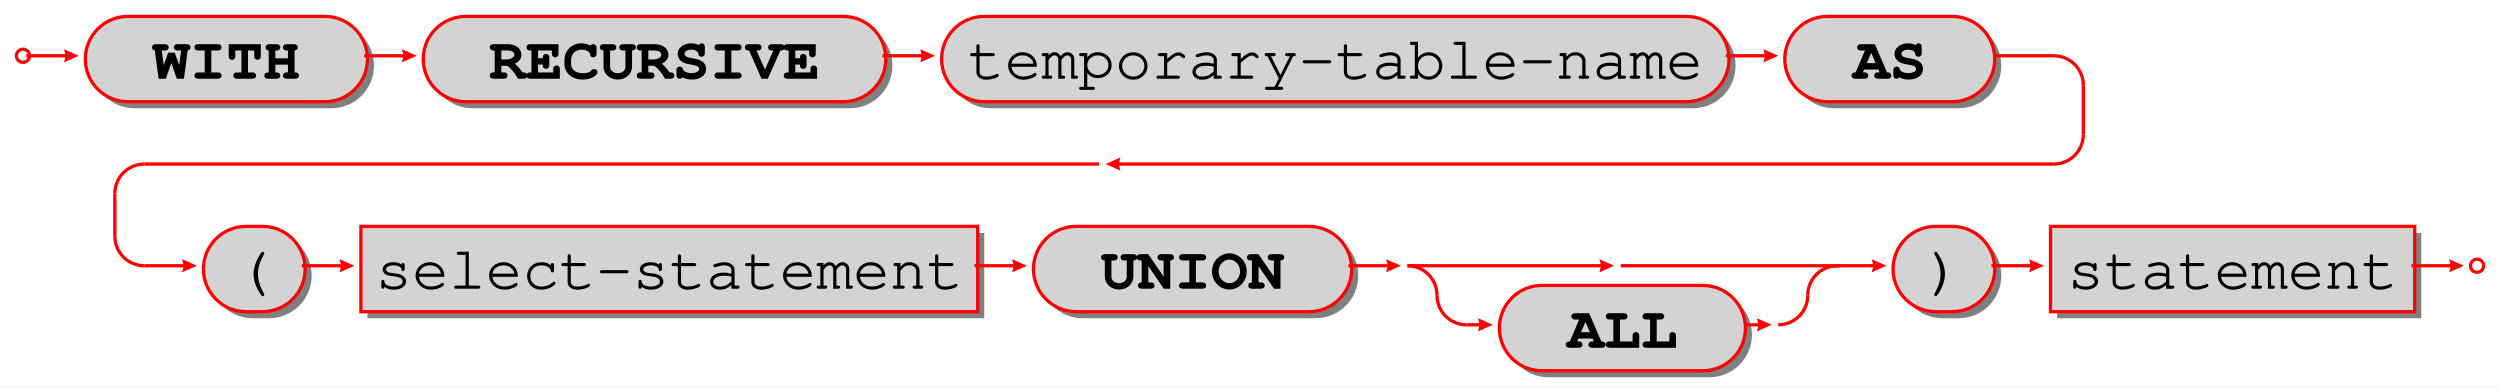
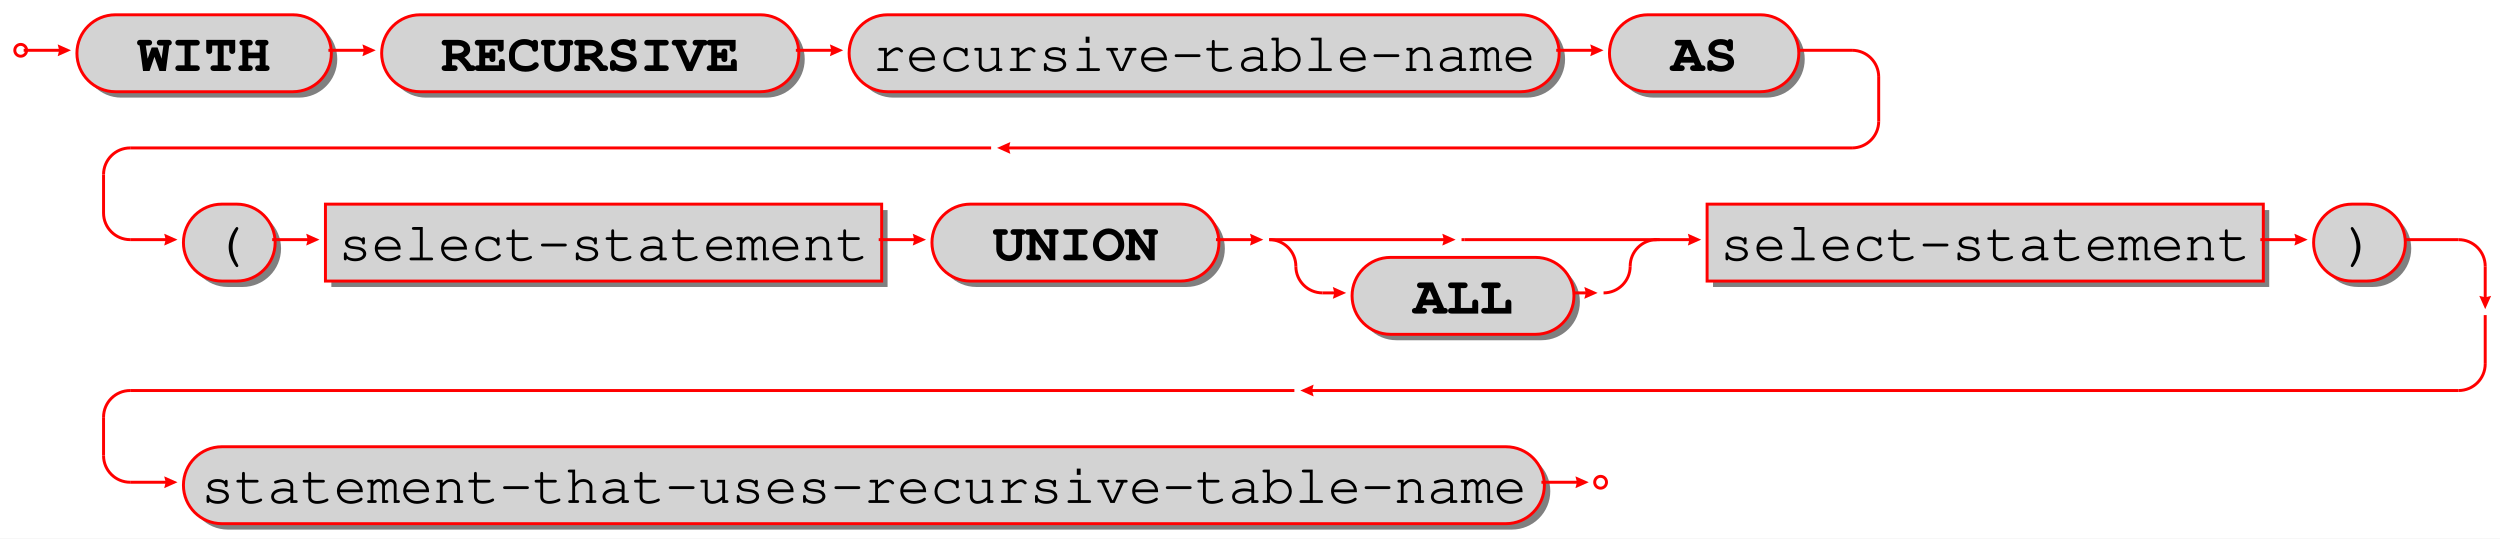
- <svg xmlns="http://www.w3.org/2000/svg" xml:space="preserve" width="762" height="118" version="1.1">
+ <svg xmlns="http://www.w3.org/2000/svg" xml:space="preserve" width="845" height="182" version="1.1">
  <style type="text/css">

.box_font {fill:#000000; text-anchor:middle;
    font-family:Courier; font-size:14pt; font-weight:regular; font-style:normal;}
.name_font {fill:#000000; text-anchor:middle;
    font-family:Courier; font-size:14pt; font-weight:regular; font-style:normal;}
.title_font {fill:#000000; text-anchor:middle;
    font-family:Sans; font-size:22pt; font-weight:bold; font-style:normal;}
.bubble_font {fill:#000000; text-anchor:middle;
    font-family:Courier; font-size:14pt; font-weight:bold; font-style:normal;}
.token_font {fill:#000000; text-anchor:middle;
    font-family:Courier; font-size:14pt; font-weight:bold; font-style:normal;}
.label {fill:#000;
  text-anchor:middle;
  font-size:16pt; font-weight:bold; font-family:Sans;}
.link {fill: #0D47A1;}
.link:hover {fill: #0D47A1; text-decoration:underline;}
.link:visited {fill: #4A148C;}

</style>
  <defs>
    <marker id="arrow" markerWidth="5" markerHeight="4" refX="2.5" refY="2" orient="auto" markerUnits="strokeWidth">
      <path d="M0,0 L0.5,2 L0,4 L4.5,2 z" fill="#FF0000" />
    </marker>
  </defs>
  <rect width="100%" height="100%" fill="white" />
  <path d="M41.0,33.0 A13.0,13.0 0 0,1 41.0,7.0 H101.0 A13.0,13.0 0 0,1 101.0,33.0 z" stroke="none" fill-opacity="0.498" fill="#000000" />
  <path d="M144.0,33.0 A13.0,13.0 0 0,1 144.0,7.0 H259.0 A13.0,13.0 0 0,1 259.0,33.0 z" stroke="none" fill-opacity="0.498" fill="#000000" />
  <path d="M302.0,33.0 A13.0,13.0 0 0,1 302.0,7.0 H516.0 A13.0,13.0 0 0,1 516.0,33.0 z" stroke="none" fill-opacity="0.498" fill="#000000" />
  <path d="M559.0,33.0 A13.0,13.0 0 0,1 559.0,7.0 H597.0 A13.0,13.0 0 0,1 597.0,33.0 z" stroke="none" fill-opacity="0.498" fill="#000000" />
  <path d="M77.0,97.0 A13.0,13.0 0 0,1 77.0,71.0 H82.0 A13.0,13.0 0 0,1 82.0,97.0 z" stroke="none" fill-opacity="0.498" fill="#000000" />
  <rect x="112.0" y="71.0" width="188.0" height="26.0" stroke="none" fill-opacity="0.498" fill="#000000" />
  <path d="M330.0,97.0 A13.0,13.0 0 0,1 330.0,71.0 H401.0 A13.0,13.0 0 0,1 401.0,97.0 z" stroke="none" fill-opacity="0.498" fill="#000000" />
  <path d="M472.0,115.0 A13.0,13.0 0 0,1 472.0,89.0 H521.0 A13.0,13.0 0 0,1 521.0,115.0 z" stroke="none" fill-opacity="0.498" fill="#000000" />
-   <path d="M592.0,97.0 A13.0,13.0 0 0,1 592.0,71.0 H597.0 A13.0,13.0 0 0,1 597.0,97.0 z" stroke="none" fill-opacity="0.498" fill="#000000" />
-   <rect x="627.0" y="71.0" width="111.0" height="26.0" stroke="none" fill-opacity="0.498" fill="#000000" />
+   <rect x="579.0" y="71.0" width="188.0" height="26.0" stroke="none" fill-opacity="0.498" fill="#000000" />
+   <path d="M797.0,97.0 A13.0,13.0 0 0,1 797.0,71.0 H802.0 A13.0,13.0 0 0,1 802.0,97.0 z" stroke="none" fill-opacity="0.498" fill="#000000" />
+   <path d="M77.0,179.0 A13.0,13.0 0 0,1 77.0,153.0 H511.0 A13.0,13.0 0 0,1 511.0,179.0 z" stroke="none" fill-opacity="0.498" fill="#000000" />
  <circle cx="7" cy="17.0" r="2" stroke="#FF0000" stroke-width="1" fill="#FFFFFF" />
  <path d="M39.0,31.0 A13.0,13.0 0 0,1 39.0,5.0 H99.0 A13.0,13.0 0 0,1 99.0,31.0 z" stroke="#FF0000" stroke-width="1" fill="#D3D3D3" />
  <text class="token_font" x="69.0" y="24.0"> WITH </text>
  <path d="M142.0,31.0 A13.0,13.0 0 0,1 142.0,5.0 H257.0 A13.0,13.0 0 0,1 257.0,31.0 z" stroke="#FF0000" stroke-width="1" fill="#D3D3D3" />
  <text class="token_font" x="199.5" y="24.0"> RECURSIVE </text>
  <line x1="111.0" y1="17.0" x2="125.0" y2="17.0" stroke="#FF0000" stroke-width="1" marker-end="url(#arrow)" />
  <path d="M300.0,31.0 A13.0,13.0 0 0,1 300.0,5.0 H514.0 A13.0,13.0 0 0,1 514.0,31.0 z" stroke="#FF0000" stroke-width="1" fill="#D3D3D3" />
-   <text class="name_font" x="407.0" y="24.0">temporary-table-name</text>
+   <text class="name_font" x="407.0" y="24.0">recursive-table-name</text>
  <line x1="269.0" y1="17.0" x2="283.0" y2="17.0" stroke="#FF0000" stroke-width="1" marker-end="url(#arrow)" />
  <path d="M557.0,31.0 A13.0,13.0 0 0,1 557.0,5.0 H595.0 A13.0,13.0 0 0,1 595.0,31.0 z" stroke="#FF0000" stroke-width="1" fill="#D3D3D3" />
  <text class="token_font" x="576.0" y="24.0"> AS </text>
  <line x1="526.0" y1="17.0" x2="540.0" y2="17.0" stroke="#FF0000" stroke-width="1" marker-end="url(#arrow)" />
  <path d="M75.0,95.0 A13.0,13.0 0 0,1 75.0,69.0 H80.0 A13.0,13.0 0 0,1 80.0,95.0 z" stroke="#FF0000" stroke-width="1" fill="#D3D3D3" />
  <text class="name_font" x="77.5" y="88.0">(</text>
  <rect x="110.0" y="69.0" width="188.0" height="26.0" stroke="#FF0000" stroke-width="1" fill="#D3D3D3" />
  <text class="box_font" x="204.0" y="88.0">select-statement</text>
  <line x1="92.0" y1="81.0" x2="106.0" y2="81.0" stroke="#FF0000" stroke-width="1" marker-end="url(#arrow)" />
  <path d="M328.0,95.0 A13.0,13.0 0 0,1 328.0,69.0 H399.0 A13.0,13.0 0 0,1 399.0,95.0 z" stroke="#FF0000" stroke-width="1" fill="#D3D3D3" />
  <text class="token_font" x="363.5" y="88.0"> UNION </text>
  <line x1="297.0" y1="81.0" x2="311.0" y2="81.0" stroke="#FF0000" stroke-width="1" marker-end="url(#arrow)" />
  <line x1="494.0" y1="81.0" x2="495.0" y2="81.0" stroke="#FF0000" stroke-width="1" />
  <path d="M470.0,113.0 A13.0,13.0 0 0,1 470.0,87.0 H519.0 A13.0,13.0 0 0,1 519.0,113.0 z" stroke="#FF0000" stroke-width="1" fill="#D3D3D3" />
  <text class="token_font" x="494.5" y="106.0"> ALL </text>
  <line x1="429.0" y1="81.0" x2="490.0" y2="81.0" stroke="#FF0000" stroke-width="1" marker-end="url(#arrow)" />
  <line x1="495.0" y1="81.0" x2="561.0" y2="81.0" stroke="#FF0000" stroke-width="1" />
  <path d="M438.0,90.0 A9.0,9.0 0 0,0 429.0,81.0" stroke="#FF0000" stroke-width="1" fill="none" />
  <line x1="447.0" y1="99.0" x2="453.0" y2="99.0" stroke="#FF0000" stroke-width="1" marker-end="url(#arrow)" />
  <line x1="532.0" y1="99.0" x2="538.0" y2="99.0" stroke="#FF0000" stroke-width="1" marker-end="url(#arrow)" />
  <path d="M438.0,90.0 A9.0,9.0 0 0,0 447.0,99.0" stroke="#FF0000" stroke-width="1" fill="none" />
  <path d="M542.0,99.0 A9.0,9.0 0 0,0 551.0,90.0" stroke="#FF0000" stroke-width="1" fill="none" />
  <path d="M560.0,81.0 A9.0,9.0 0 0,0 551.0,90.0" stroke="#FF0000" stroke-width="1" fill="none" />
  <line x1="438.0" y1="90.0" x2="438.0" y2="90.0" stroke="#FF0000" stroke-width="1" />
  <line x1="551.0" y1="90.0" x2="551.0" y2="90.0" stroke="#FF0000" stroke-width="1" />
  <line x1="411.0" y1="81.0" x2="425.0" y2="81.0" stroke="#FF0000" stroke-width="1" marker-end="url(#arrow)" />
-   <path d="M590.0,95.0 A13.0,13.0 0 0,1 590.0,69.0 H595.0 A13.0,13.0 0 0,1 595.0,95.0 z" stroke="#FF0000" stroke-width="1" fill="#D3D3D3" />
-   <text class="name_font" x="592.5" y="88.0">)</text>
+   <rect x="577.0" y="69.0" width="188.0" height="26.0" stroke="#FF0000" stroke-width="1" fill="#D3D3D3" />
+   <text class="box_font" x="671.0" y="88.0">select-statement</text>
  <line x1="559.0" y1="81.0" x2="573.0" y2="81.0" stroke="#FF0000" stroke-width="1" marker-end="url(#arrow)" />
-   <rect x="625.0" y="69.0" width="111.0" height="26.0" stroke="#FF0000" stroke-width="1" fill="#D3D3D3" />
-   <text class="box_font" x="680.5" y="88.0">statement</text>
-   <line x1="607.0" y1="81.0" x2="621.0" y2="81.0" stroke="#FF0000" stroke-width="1" marker-end="url(#arrow)" />
+   <path d="M795.0,95.0 A13.0,13.0 0 0,1 795.0,69.0 H800.0 A13.0,13.0 0 0,1 800.0,95.0 z" stroke="#FF0000" stroke-width="1" fill="#D3D3D3" />
+   <text class="name_font" x="797.5" y="88.0">)</text>
+   <line x1="764.0" y1="81.0" x2="778.0" y2="81.0" stroke="#FF0000" stroke-width="1" marker-end="url(#arrow)" />
  <line x1="608.0" y1="17.0" x2="626.0" y2="17.0" stroke="#FF0000" stroke-width="1" />
  <path d="M635.0,26.0 A9.0,9.0 0 0,0 626.0,17.0" stroke="#FF0000" stroke-width="1" fill="none" />
  <line x1="635.0" y1="26.0" x2="635.0" y2="41.0" stroke="#FF0000" stroke-width="1" />
  <path d="M626.0,50.0 A9.0,9.0 0 0,0 635.0,41.0" stroke="#FF0000" stroke-width="1" fill="none" />
  <line x1="626.0" y1="50.0" x2="339.0" y2="50.0" stroke="#FF0000" stroke-width="1" marker-end="url(#arrow)" />
  <line x1="335.0" y1="50.0" x2="44" y2="50.0" stroke="#FF0000" stroke-width="1" />
  <path d="M44.0,50.0 A9,9 0 0,0 35.0,59.0" stroke="#FF0000" stroke-width="1" fill="none" />
  <line x1="35" y1="59.0" x2="35" y2="72.0" stroke="#FF0000" stroke-width="1" />
  <path d="M35.0,72.0 A9,9 0 0,0 44.0,81.0" stroke="#FF0000" stroke-width="1" fill="none" />
  <line x1="44" y1="81.0" x2="58.0" y2="81.0" stroke="#FF0000" stroke-width="1" marker-end="url(#arrow)" />
+   <path d="M75.0,177.0 A13.0,13.0 0 0,1 75.0,151.0 H509.0 A13.0,13.0 0 0,1 509.0,177.0 z" stroke="#FF0000" stroke-width="1" fill="#D3D3D3" />
+   <text class="name_font" x="292.0" y="170.0">statement-that-uses-recursive-table-name</text>
+   <line x1="813.0" y1="81.0" x2="831.0" y2="81.0" stroke="#FF0000" stroke-width="1" />
+   <path d="M840.0,90.0 A9.0,9.0 0 0,0 831.0,81.0" stroke="#FF0000" stroke-width="1" fill="none" />
+   <line x1="840.0" y1="90.0" x2="840.0" y2="102.5" stroke="#FF0000" stroke-width="1" marker-end="url(#arrow)" />
+   <line x1="840.0" y1="106.5" x2="840.0" y2="123.0" stroke="#FF0000" stroke-width="1" />
+   <path d="M831.0,132.0 A9.0,9.0 0 0,0 840.0,123.0" stroke="#FF0000" stroke-width="1" fill="none" />
+   <line x1="831.0" y1="132.0" x2="441.5" y2="132.0" stroke="#FF0000" stroke-width="1" marker-end="url(#arrow)" />
+   <line x1="437.5" y1="132.0" x2="44" y2="132.0" stroke="#FF0000" stroke-width="1" />
+   <path d="M44.0,132.0 A9,9 0 0,0 35.0,141.0" stroke="#FF0000" stroke-width="1" fill="none" />
+   <line x1="35" y1="141.0" x2="35" y2="154.0" stroke="#FF0000" stroke-width="1" />
+   <path d="M35.0,154.0 A9,9 0 0,0 44.0,163.0" stroke="#FF0000" stroke-width="1" fill="none" />
+   <line x1="44" y1="163.0" x2="58.0" y2="163.0" stroke="#FF0000" stroke-width="1" marker-end="url(#arrow)" />
  <line x1="8" y1="17.0" x2="22.0" y2="17.0" stroke="#FF0000" stroke-width="1" marker-end="url(#arrow)" />
-   <circle cx="755.0" cy="81.0" r="2.0" stroke="#FF0000" stroke-width="1" fill="#FFFFFF" />
-   <line x1="735.0" y1="81.0" x2="749.0" y2="81.0" stroke="#FF0000" stroke-width="1" marker-end="url(#arrow)" />
+   <circle cx="541.0" cy="163.0" r="2.0" stroke="#FF0000" stroke-width="1" fill="#FFFFFF" />
+   <line x1="521.0" y1="163.0" x2="535.0" y2="163.0" stroke="#FF0000" stroke-width="1" marker-end="url(#arrow)" />
</svg>
